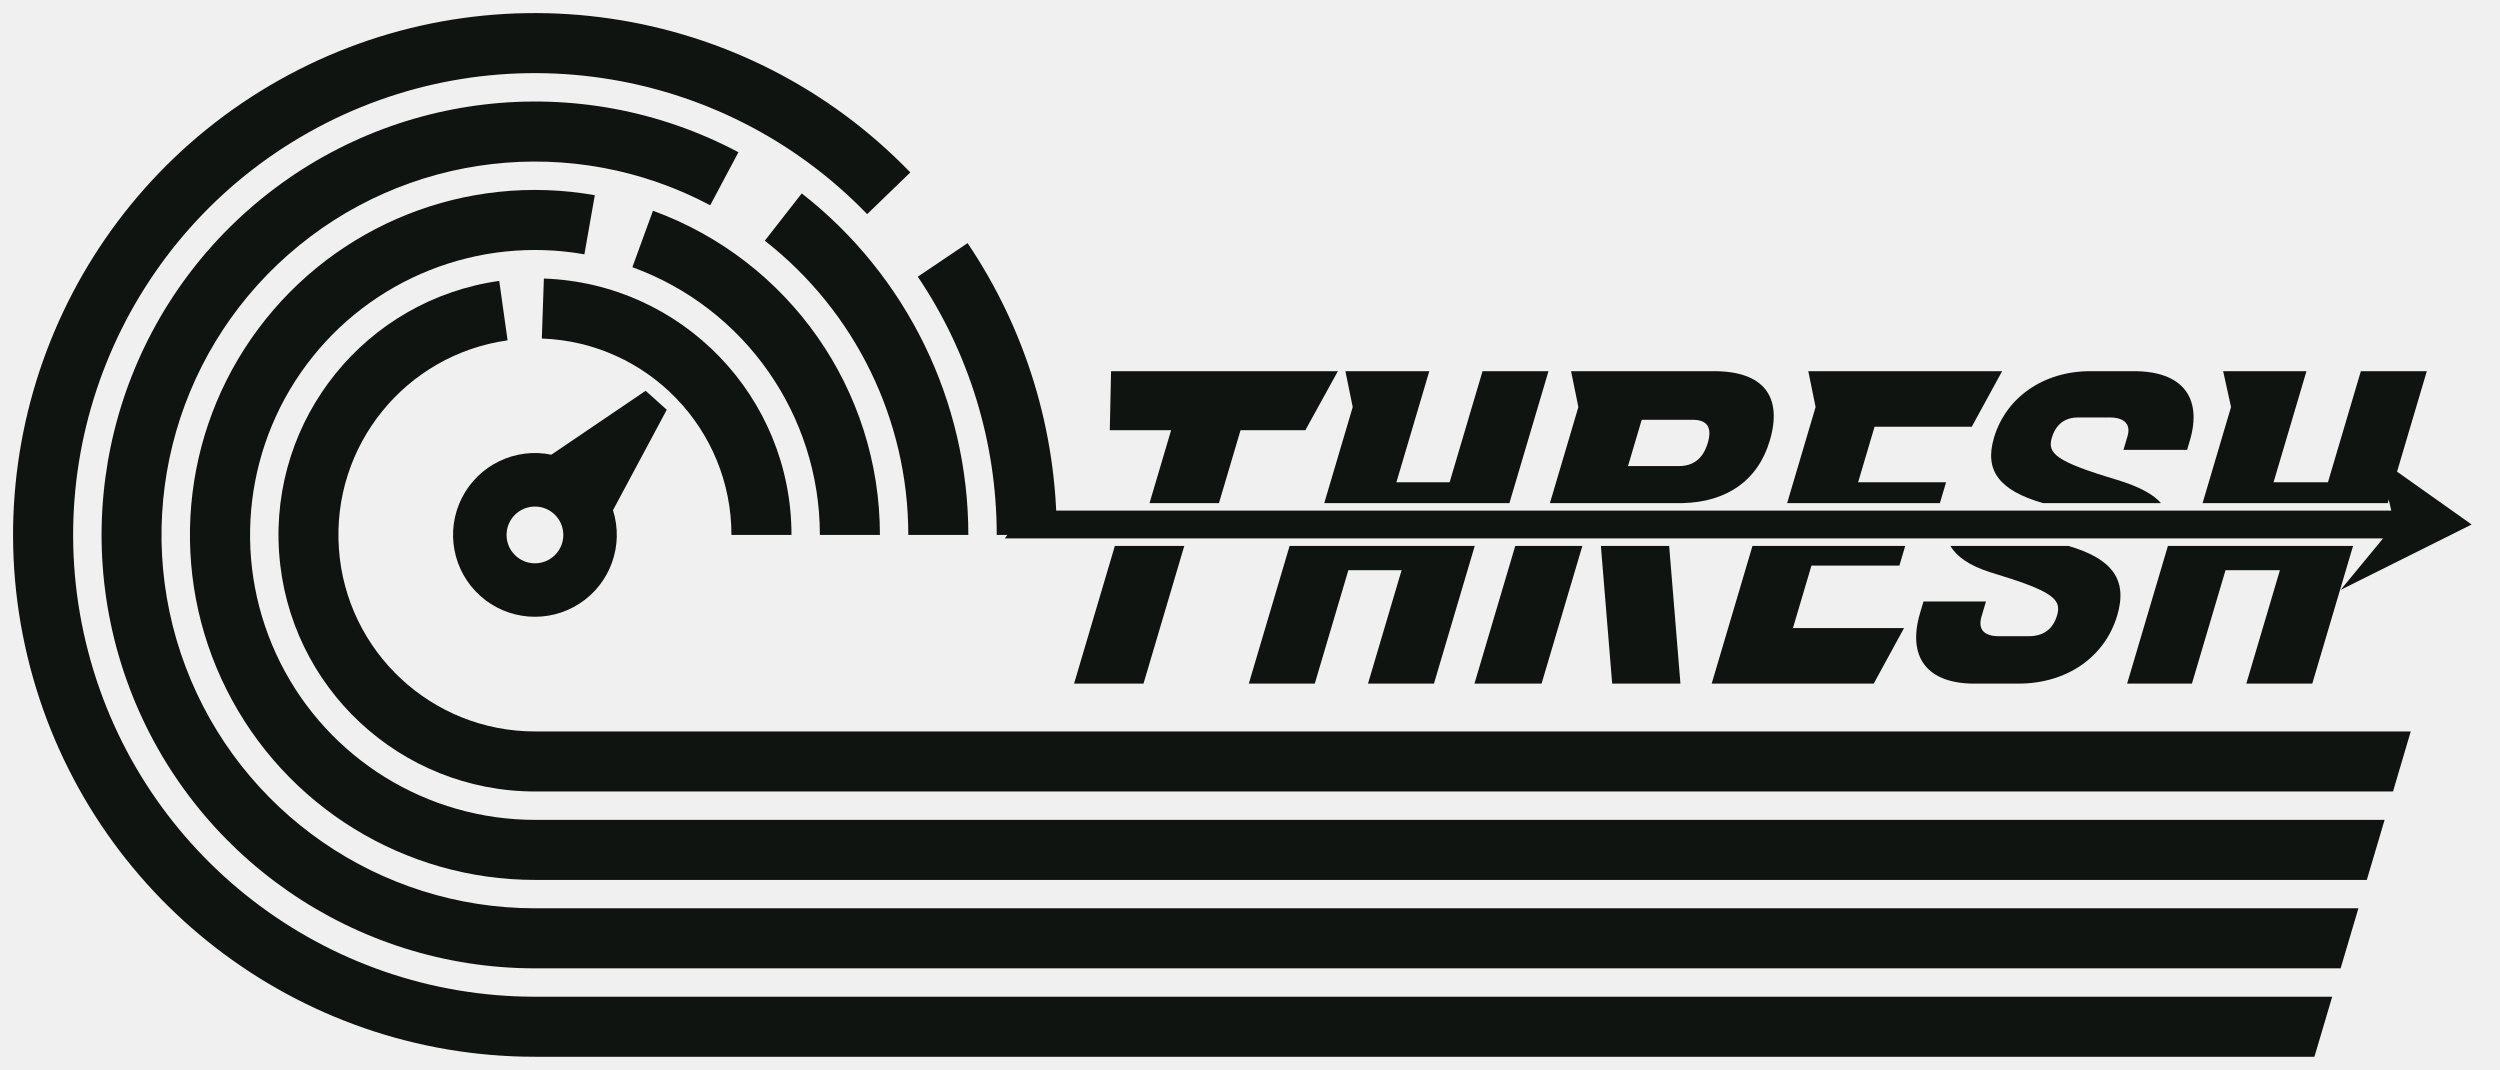
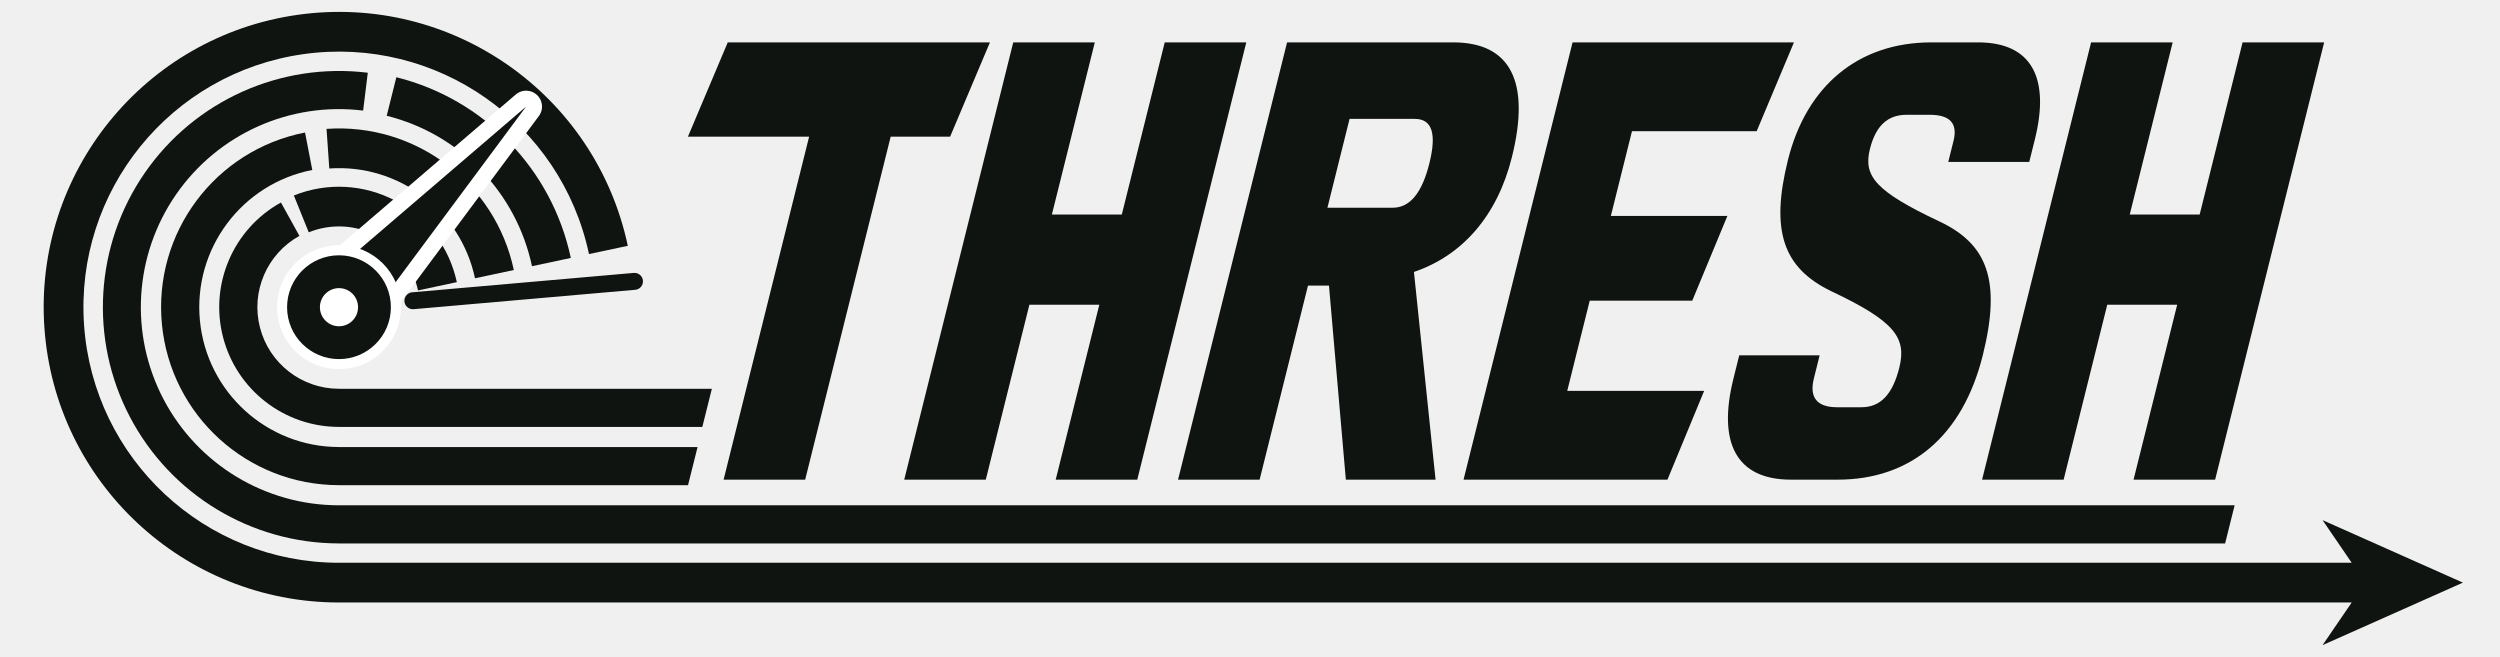
- <svg xmlns="http://www.w3.org/2000/svg" viewBox="0 -2 458 196" fill="none">
+ <svg xmlns="http://www.w3.org/2000/svg" viewBox="0 0 472 124" fill="none">
+   <defs>
+     <linearGradient id="g1" gradientUnits="userSpaceOnUse" x1="-6" y1="0" x2="268" y2="0">
+       <stop offset="0%" stop-color="#101411" />
+       <stop offset="100%" stop-color="#101411" />
+     </linearGradient>
+   </defs>
  <g fill="#101411">
-     <path d="M 438.4 143 L 98 143 A 47 47 0 0 1 91.46 49.46 L 92.99 60.35 A 36 36 0 0 0 98 132 L 441.65 132 Z" />
-     <path d="M 433.6 159.2 L 98 159.2 A 63.2 63.2 0 1 1 108.97 33.76 L 107.06 44.59 A 52.2 52.2 0 1 0 98 148.2 L 436.86 148.2 Z" />
-     <path d="M 428.8 175.4 L 98 175.4 A 79.4 79.4 0 1 1 135.28 25.89 L 130.11 35.61 A 68.4 68.4 0 1 0 98 164.4 L 432.06 164.4 Z" />
-     <path d="M 424 191.6 L 98 191.6 A 95.6 95.6 0 1 1 166.77 29.59 L 158.86 37.23 A 84.6 84.6 0 1 0 98 180.6 L 427.26 180.6 Z" />
-     <path d="M 99.64 49.03 A 47 47 0 0 1 145 96 L 134 96 A 36 36 0 0 0 99.26 60.02 Z" />
-     <path d="M 119.62 36.61 A 63.2 63.2 0 0 1 161.2 96 L 150.2 96 A 52.2 52.2 0 0 0 115.85 46.95 Z" />
-     <path d="M 146.88 33.43 A 79.4 79.4 0 0 1 177.4 96 L 166.4 96 A 68.4 68.4 0 0 0 140.11 42.1 Z" />
-     <path d="M 177.26 42.54 A 95.6 95.6 0 0 1 193.6 96 L 182.6 96 A 84.6 84.6 0 0 0 168.14 48.69 Z" />
-     <path fill-rule="evenodd" clip-rule="evenodd" d="M 112.3 91.47 A 15 15 0 1 1 101.01 81.3 L 118.28 69.59 L 122.15 73.07 Z M 103.2 96 A 5.2 5.2 0 1 0 92.8 96 A 5.2 5.2 0 1 0 103.2 96 Z" />
-     <g transform="translate(208, 66) skewX(-16.5) scale(1.06)">
-       <g transform="translate(3.8, 0)">
-         <path d="M -8 0 H 31.2 L 28.6 10.2 H 17.4 V 22.8 H 5.4 V 10.2 H -5.2 Z" />
-         <path d="M 32.5 0 H 47.0 V 19.2 H 56.2 V 0 H 67.6 V 22.8 H 35.6 V 6.2 Z" />
-         <path fill-rule="evenodd" clip-rule="evenodd" d="M 71.5 0 H 96.2 C 104.8 0 109.4 4.4 109.4 12.0 C 109.4 19.0 105.0 22.6 97.6 22.8 H 74.6 V 6.2 Z M 86.2 8.4 V 16.4 H 95.0 C 97.6 16.4 98.8 15.0 98.8 12.4 C 98.8 9.8 97.6 8.4 95.0 8.4 Z" />
-         <path d="M 112.5 0 H 146.0 L 143.6 9.6 H 126.8 V 19.2 H 142.0 V 22.8 H 115.6 V 6.2 Z" />
-         <path d="M 182.0 13.6 H 171.0 V 11.2 C 171.0 9.2 169.5 8.0 167.0 8.0 H 161.5 C 159.2 8.0 158.0 9.2 158.0 11.5 C 158.0 14.2 159.8 15.6 171.5 18.8 C 175.8 20.0 178.6 21.4 180.2 22.8 H 159.8 C 151.6 20.6 148.0 17.2 148.0 11.5 C 148.0 4.5 153.2 0 161.2 0 H 168.8 C 177.2 0 182.0 4.6 182.0 12.0 Z" />
-         <path d="M 184.2 0 H 198.6 V 19.2 H 208.0 V 0 H 219.4 V 22.8 H 187.4 V 6.2 Z" />
-       </g>
-       <path d="M 5.4 30.2 H 17.4 V 54 H 5.4 Z" />
-       <path d="M 35.6 30.2 H 67.6 V 54 H 56.2 V 34.4 H 47.0 V 54 H 35.6 Z" />
-       <path d="M 74.6 30.2 H 86.2 V 54 H 74.6 Z M 89.4 30.2 H 101.2 L 110.2 54 H 98.4 Z" />
-       <path d="M 115.6 30.2 H 142.0 V 33.6 H 126.8 V 44.4 H 146.0 L 143.6 54 H 115.6 Z" />
-       <path d="M 149.8 30.2 H 170.2 C 178.4 32.4 182.2 36.0 182.2 42.2 C 182.2 49.4 177.0 54.0 168.6 54.0 H 161.0 C 152.8 54.0 148.0 49.4 148.0 41.8 V 39.8 H 158.8 V 42.4 C 158.8 44.6 160.2 45.8 162.8 45.8 H 168.0 C 170.5 45.8 171.8 44.6 171.8 42.2 C 171.8 39.4 169.8 38.0 158.2 34.8 C 154.0 33.6 151.4 32.0 149.8 30.2 Z" />
-       <path d="M 187.4 30.2 H 219.4 V 54 H 208.0 V 34.4 H 198.6 V 54 H 187.4 Z" />
-       <path d="M -12 24.1 H 224.2 L 219.5 15.2 L 238.8 26.5 L 219.5 37.8 L 224.2 28.9 H -14 Z" />
-     </g>
+     <path d="M 132.6 80.6 L 64 80.6 A 22.6 22.6 0 0 1 53.04 38.23 L 56.53 44.53 A 15.4 15.4 0 0 0 64 73.4 L 134.4 73.4 Z" />
+     <path d="M 129.9 91.6 L 64 91.6 A 33.6 33.6 0 0 1 57.59 25.02 L 58.96 32.09 A 26.4 26.4 0 0 0 64 84.4 L 131.7 84.4 Z" />
+     <path d="M 420.1 102.6 L 64 102.6 A 44.6 44.6 0 1 1 69.44 13.73 L 68.56 20.88 A 37.4 37.4 0 1 0 64 95.4 L 421.9 95.4 Z" />
+   </g>
+   <g fill="#101411">
+     <path d="M 55.48 36.91 A 22.75 22.75 0 0 1 86.25 53.27 L 78.92 54.83 A 15.25 15.25 0 0 0 58.29 43.86 Z" />
+     <path d="M 61.65 24.33 A 33.75 33.75 0 0 1 97.01 50.98 L 89.68 52.54 A 26.25 26.25 0 0 0 62.17 31.81 Z" />
+     <path d="M 74.83 14.58 A 44.75 44.75 0 0 1 107.77 48.7 L 100.44 50.26 A 37.25 37.25 0 0 0 73.01 21.86 Z" />
+     <path d="M 118.53 46.41 A 55.75 55.75 0 1 0 64 113.75 H 444 L 438.5 121.8 L 465 110 L 438.5 98.2 L 444 106.25 H 64 A 48.25 48.25 0 1 1 111.2 47.97 Z" />
+   </g>
+   <line x1="77.95" y1="56.78" x2="119.79" y2="53.12" stroke="#101411" stroke-width="3.2" stroke-linecap="round" />
+   <path d="M 59.76 54.04 L 99.33 20.12 L 68.24 61.96 Z" fill="#101411" stroke="#FFFFFF" stroke-width="6" stroke-linejoin="round" style="paint-order:stroke fill" />
+   <circle cx="64" cy="58" r="9.8" fill="#101411" stroke="#FFFFFF" stroke-width="3.8" style="paint-order:stroke fill" />
+   <circle cx="64" cy="58" r="3.6" fill="#FFFFFF" />
+   <g transform="translate(144, 8) skewX(-14) scale(1.10, 1.29)" fill="url(#g1)">
+     <path d="M -6 0 H 39 L 36.2 13.8 H 26 V 64 H 12 V 13.8 H -8.8 Z" />
+     <path d="M 43 0 H 57 V 25.2 H 69 V 0 H 83 V 64 H 69 V 38.4 H 57 V 64 H 43 Z" />
+     <path d="M 90 0 H 118.5 C 128.4 0 133.5 5.8 133.5 16.8 C 133.5 25.4 129.2 31.2 121.6 33.6 L 134.2 64 H 118.8 L 107.6 35.6 H 104 V 64 H 90 Z M 104 11.2 V 24.2 H 115.2 C 118.2 24.2 119.6 22.0 119.6 17.7 C 119.6 13.4 118.2 11.2 115.2 11.2 Z" fill-rule="evenodd" clip-rule="evenodd" />
+     <path d="M 139 0 H 177 L 174.4 13.0 H 153 V 25.4 H 173 L 170.6 37.8 H 153 V 51.0 H 176.5 L 174.0 64 H 139 Z" />
+     <path d="M 181 17.2 C 181 6.4 188.0 0 200.6 0 H 208.6 C 217.8 0 222.5 5.2 222.5 14.2 V 17.5 H 208.6 V 14.4 C 208.6 11.8 206.8 10.6 203.4 10.6 H 199.4 C 196.2 10.6 194.6 12.2 194.6 15.6 C 194.6 19.6 197.4 21.8 209.6 26.2 C 218.8 29.5 222.8 34.8 222.8 45.8 C 222.8 57.6 215.8 64 203.2 64 H 195.2 C 185.8 64 181 58.6 181 49.2 V 45.8 H 194.8 V 49.2 C 194.8 52.0 196.6 53.4 200.0 53.4 H 204.2 C 207.4 53.4 209.0 51.6 209.0 47.6 C 209.0 43.2 206.2 40.8 194.0 36.4 C 184.8 33.0 181 27.6 181 17.2 Z" />
+     <path d="M 228 0 H 242 V 25.2 H 254 V 0 H 268 V 64 H 254 V 38.4 H 242 V 64 H 228 Z" />
  </g>
</svg>
